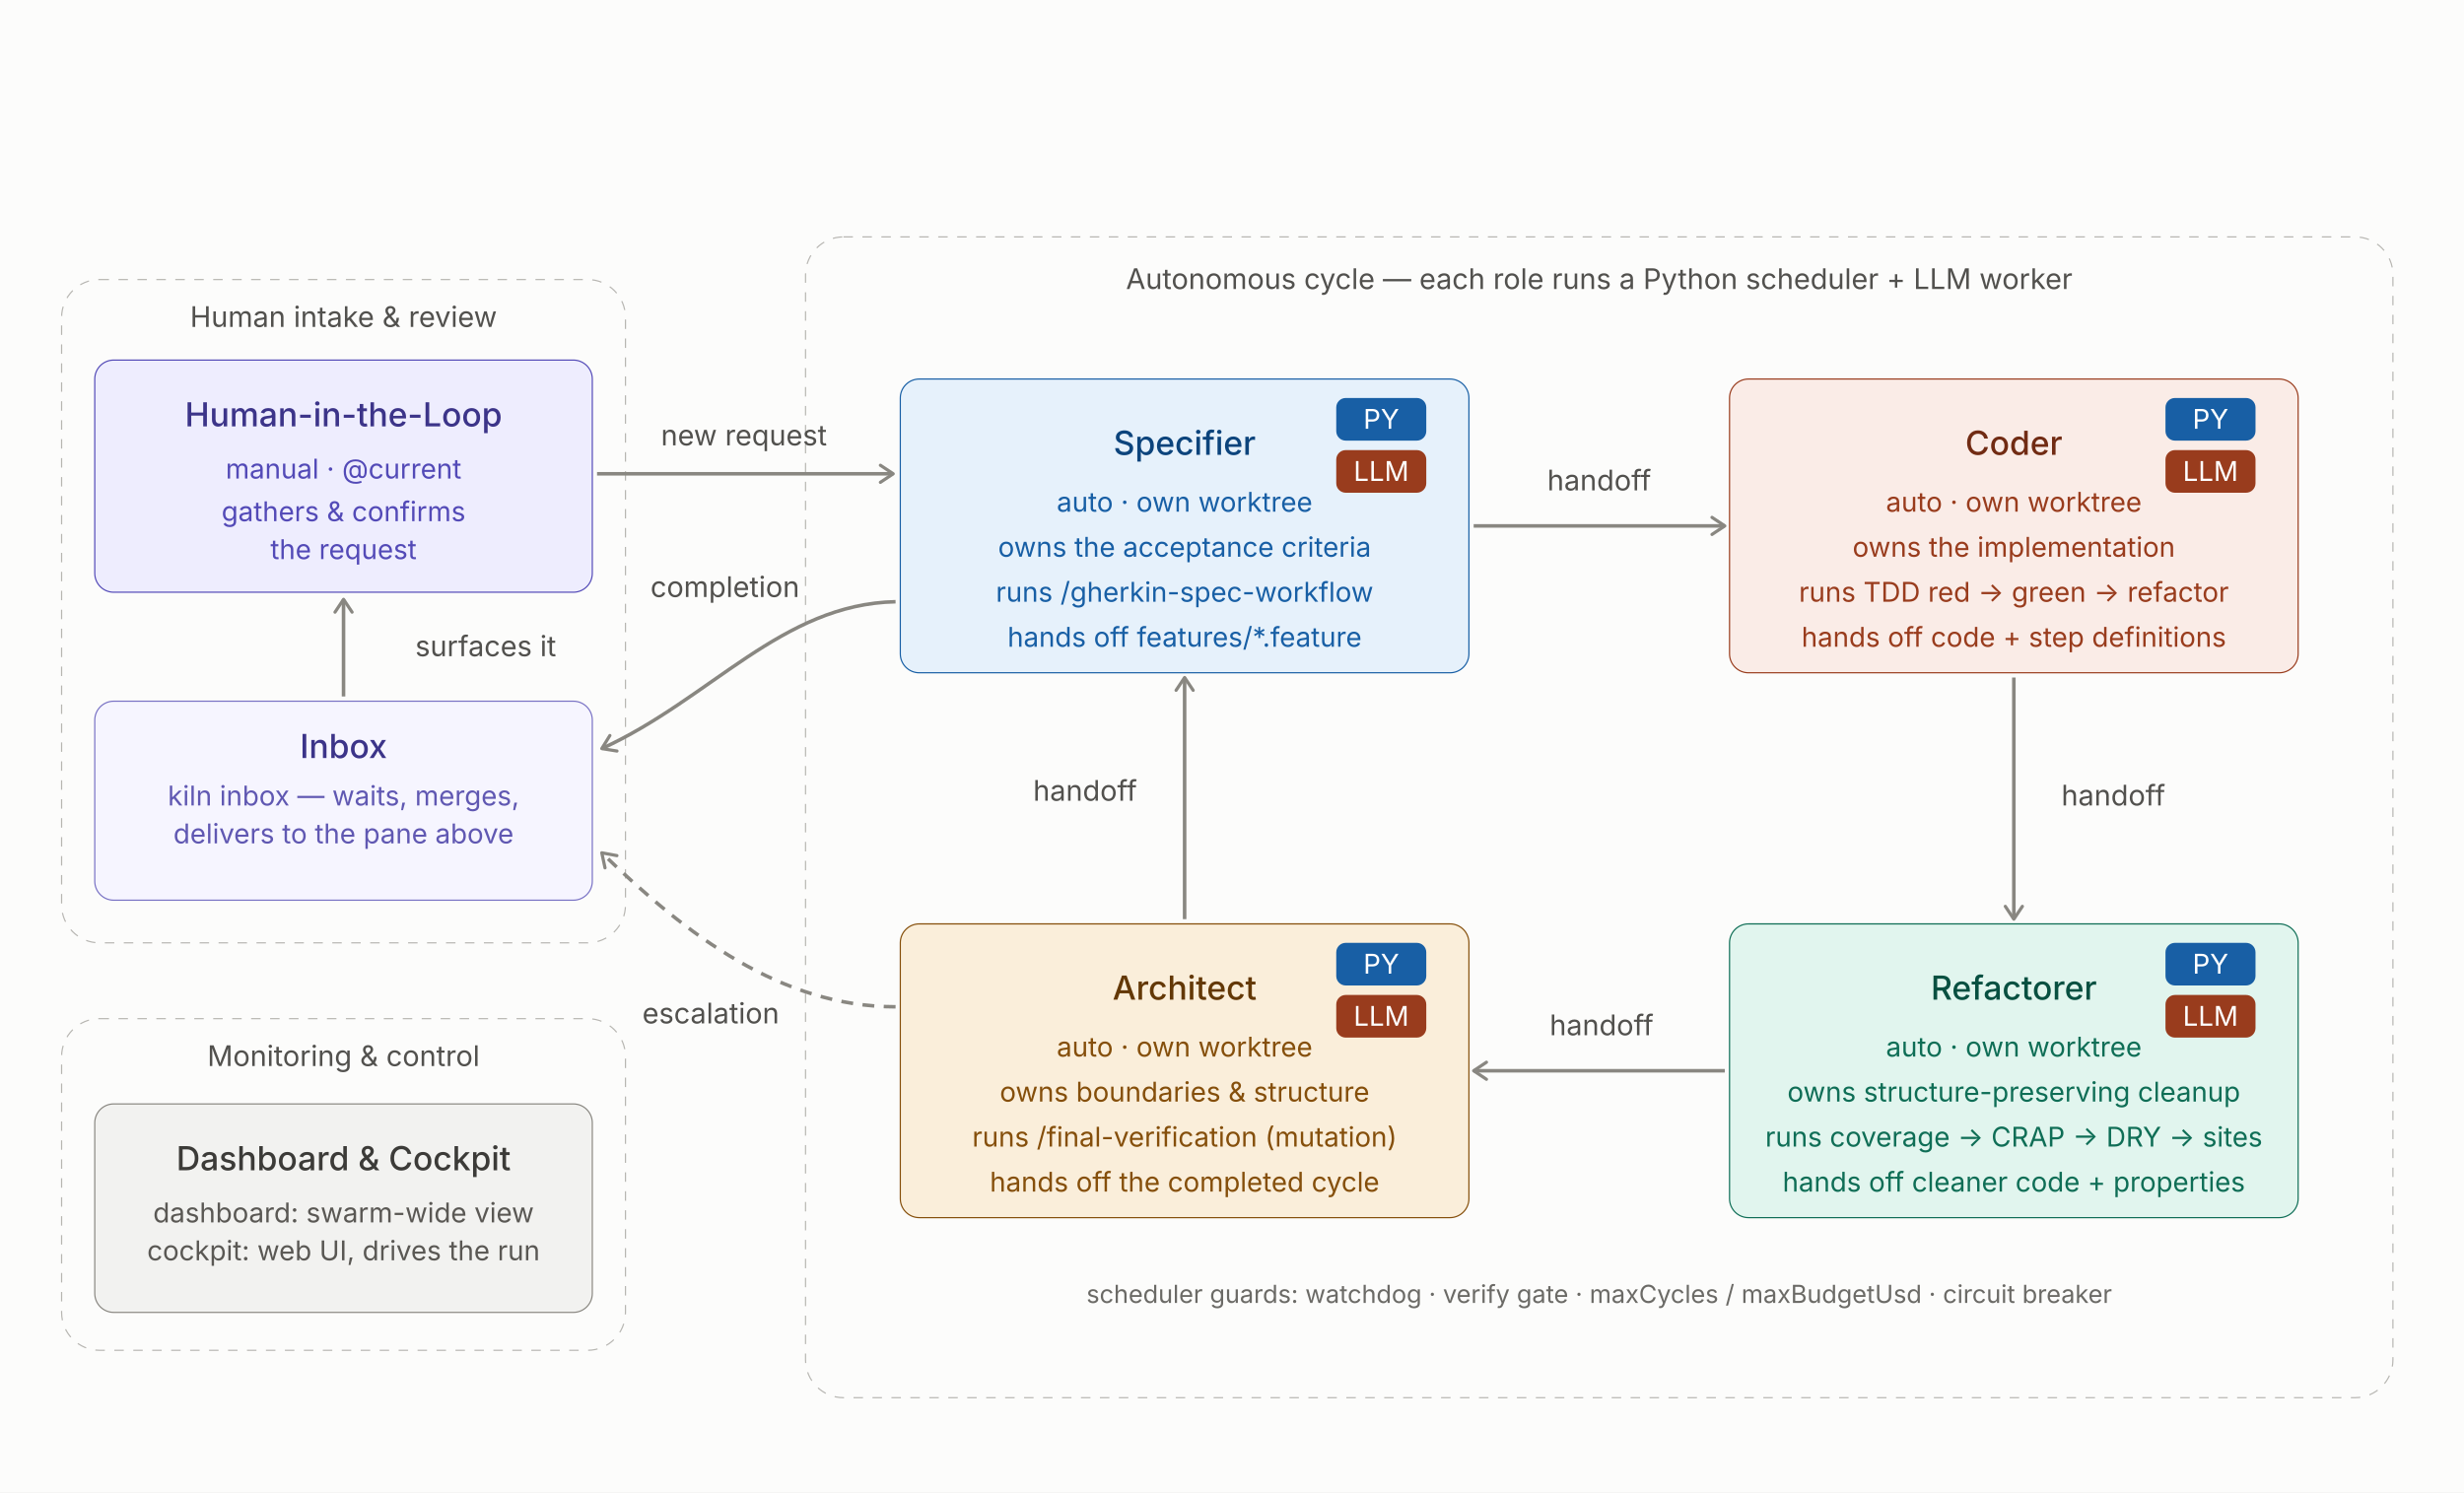
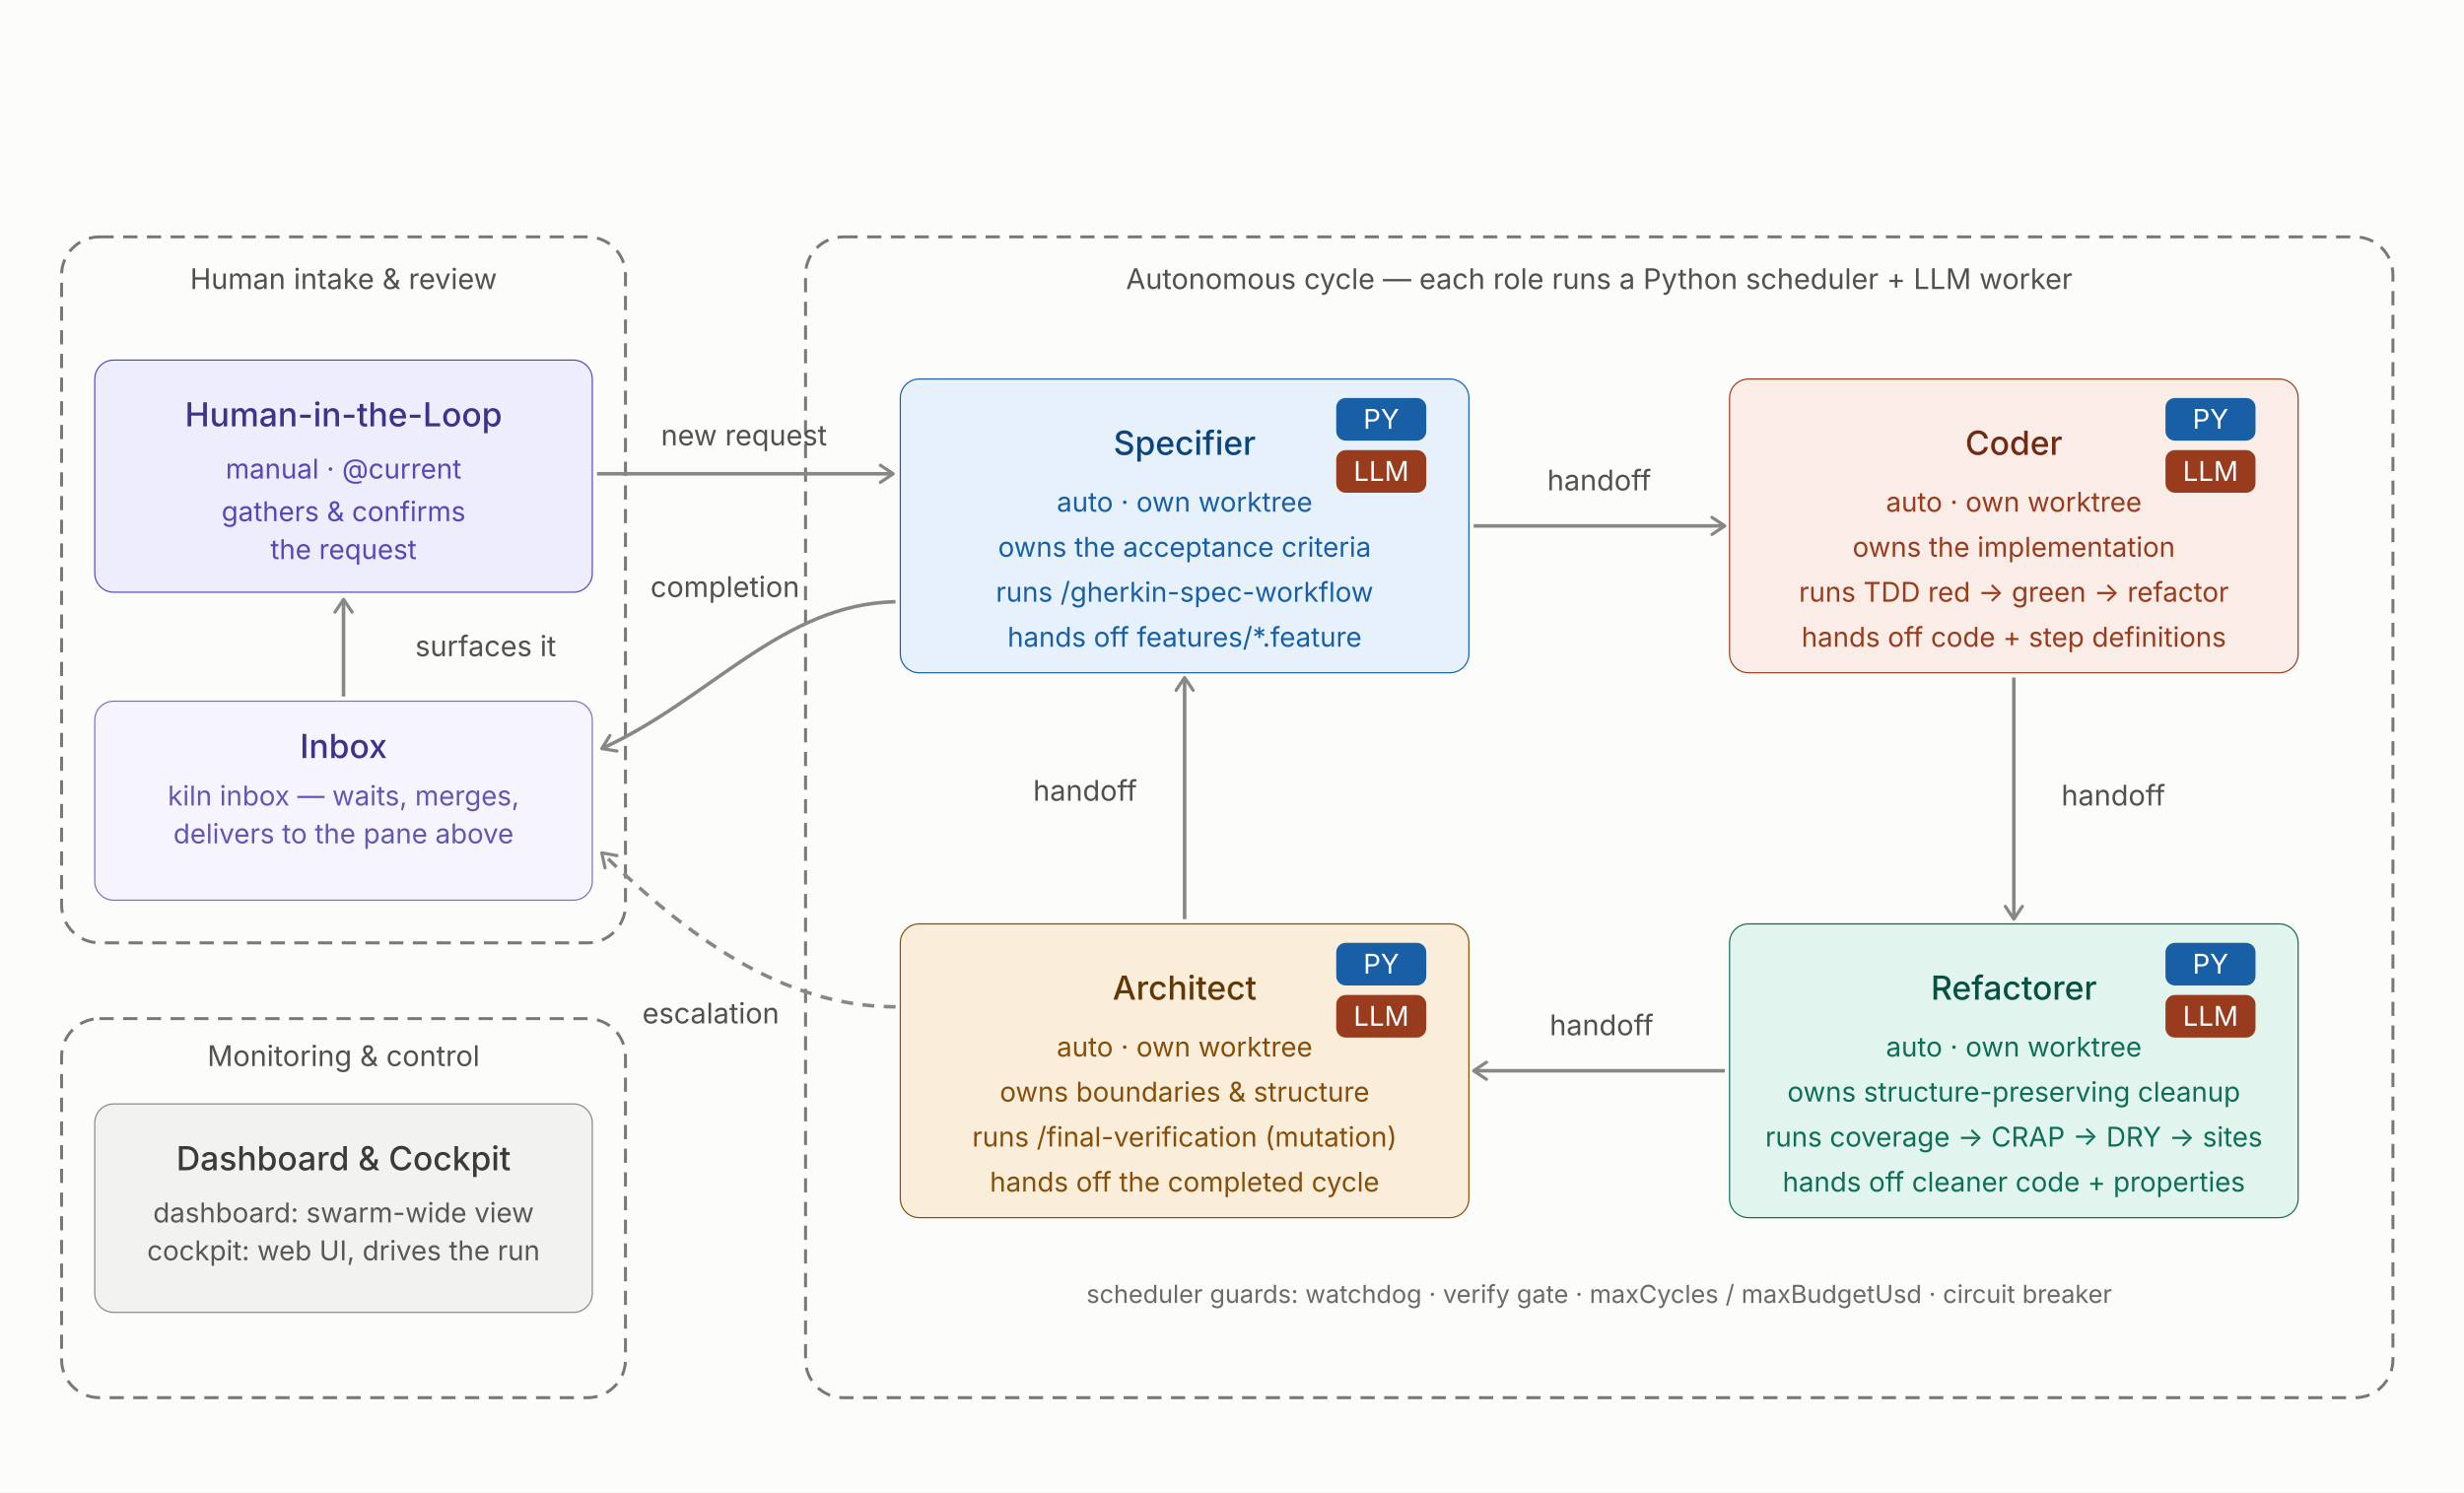
<svg xmlns="http://www.w3.org/2000/svg" width="100%" viewBox="0 0 1040 630" role="img">
  <defs>
    <marker id="arrow" viewBox="0 0 10 10" refX="8" refY="5" markerWidth="6" markerHeight="6" orient="auto-start-reverse">
      <path d="M2 1L8 5L2 9" fill="none" stroke="#898781" stroke-width="1.5" stroke-linecap="round" stroke-linejoin="round" />
    </marker>
    <marker id="arrow-red" viewBox="0 0 10 10" refX="8" refY="5" markerWidth="6" markerHeight="6" orient="auto-start-reverse">
      <path d="M2 1L8 5L2 9" fill="none" stroke="#a8422a" stroke-width="1.5" stroke-linecap="round" stroke-linejoin="round" />
    </marker>
    <style>
    text { font-family: "Anthropic Sans", -apple-system, BlinkMacSystemFont, "Segoe UI", sans-serif; }
    .name { font-size: 14px; font-weight: 500; }
    .sub  { font-size: 11.5px; font-weight: 400; }
    .edge { font-size: 12px; fill: #52514e; }
    .grp  { font-size: 12px; fill: #52514e; }
    .note { font-size: 10.5px; fill: #6b6a66; }
    .box  { stroke-width: 0.5; }
    .conn { fill: none; stroke: #898781; stroke-width: 1.5; }
    .dash { fill: none; stroke: #898781; stroke-width: 1.5; stroke-dasharray: 5 4; }
-     .cluster { fill: none; stroke: #898781; stroke-width: 0.5; stroke-dasharray: 4 4; opacity: 0.6; }
+     .cluster { fill: none; stroke: #7a7874; stroke-width: 1.25; stroke-dasharray: 6 4; opacity: 1; }
  </style>
  </defs>
  <rect x="0" y="0" width="1040" height="630" fill="#fcfcfb" />
-   <rect class="cluster" x="26" y="118" width="238" height="280" rx="16" />
-   <text class="grp" x="145" y="138" text-anchor="middle">Human intake &amp; review</text>
-   <rect class="cluster" x="26" y="430" width="238" height="140" rx="16" />
+   <rect class="cluster" x="26" y="100" width="238" height="298" rx="16" />
+   <text class="grp" x="145" y="122" text-anchor="middle">Human intake &amp; review</text>
+   <rect class="cluster" x="26" y="430" width="238" height="160" rx="16" />
  <text class="grp" x="145" y="450" text-anchor="middle">Monitoring &amp; control</text>
  <rect class="cluster" x="340" y="100" width="670" height="490" rx="16" />
  <text class="grp" x="675" y="122" text-anchor="middle">Autonomous cycle — each role runs a Python scheduler + LLM worker</text>
  <g>
    <rect class="box" x="40" y="152" width="210" height="98" rx="8" fill="#eeedfe" stroke="#534ab7" />
    <text class="name" x="145" y="180" text-anchor="middle" fill="#3c3489">Human-in-the-Loop</text>
    <text class="sub" x="145" y="202" text-anchor="middle" fill="#534ab7">manual · @current</text>
    <text class="sub" x="145" y="220" text-anchor="middle" fill="#534ab7">gathers &amp; confirms</text>
    <text class="sub" x="145" y="236" text-anchor="middle" fill="#534ab7">the request</text>
  </g>
  <g>
    <rect class="box" x="40" y="296" width="210" height="84" rx="8" fill="#f6f5ff" stroke="#7871c4" />
    <text class="name" x="145" y="320" text-anchor="middle" fill="#3c3489">Inbox</text>
    <text class="sub" x="145" y="340" text-anchor="middle" fill="#6058b2">kiln inbox — waits, merges,</text>
    <text class="sub" x="145" y="356" text-anchor="middle" fill="#6058b2">delivers to the pane above</text>
  </g>
  <line class="conn" x1="145" y1="294" x2="145" y2="253" marker-end="url(#arrow)" />
  <text class="edge" x="205" y="277" text-anchor="middle">surfaces it</text>
  <g>
    <rect class="box" x="40" y="466" width="210" height="88" rx="8" fill="#f2f2f0" stroke="#898781" />
    <text class="name" x="145" y="494" text-anchor="middle" fill="#3c3b38">Dashboard &amp; Cockpit</text>
    <text class="sub" x="145" y="516" text-anchor="middle" fill="#5a5854">dashboard: swarm-wide view</text>
    <text class="sub" x="145" y="532" text-anchor="middle" fill="#5a5854">cockpit: web UI, drives the run</text>
  </g>
  <g>
    <rect class="box" x="380" y="160" width="240" height="124" rx="8" fill="#e6f1fb" stroke="#185fa5" />
    <text class="name" x="500" y="192" text-anchor="middle" fill="#0c447c">Specifier</text>
    <rect class="box" x="564" y="168" width="38" height="18" rx="4" fill="#185fa5" stroke="none" />
    <text class="sub" x="583" y="181" text-anchor="middle" fill="#ffffff" font-weight="600" font-size="10px">PY</text>
    <rect class="box" x="564" y="190" width="38" height="18" rx="4" fill="#993c1d" stroke="none" />
    <text class="sub" x="583" y="203" text-anchor="middle" fill="#ffffff" font-weight="600" font-size="10px">LLM</text>
    <text class="sub" x="500" y="216" text-anchor="middle" fill="#185fa5">auto · own worktree</text>
    <text class="sub" x="500" y="235" text-anchor="middle" fill="#185fa5">owns the acceptance criteria</text>
    <text class="sub" x="500" y="254" text-anchor="middle" fill="#185fa5">runs /gherkin-spec-workflow</text>
    <text class="sub" x="500" y="273" text-anchor="middle" fill="#185fa5">hands off features/*.feature</text>
  </g>
  <g>
    <rect class="box" x="730" y="160" width="240" height="124" rx="8" fill="#faece7" stroke="#993c1d" />
    <text class="name" x="850" y="192" text-anchor="middle" fill="#712b13">Coder</text>
    <rect class="box" x="914" y="168" width="38" height="18" rx="4" fill="#185fa5" stroke="none" />
    <text class="sub" x="933" y="181" text-anchor="middle" fill="#ffffff" font-weight="600" font-size="10px">PY</text>
    <rect class="box" x="914" y="190" width="38" height="18" rx="4" fill="#993c1d" stroke="none" />
    <text class="sub" x="933" y="203" text-anchor="middle" fill="#ffffff" font-weight="600" font-size="10px">LLM</text>
    <text class="sub" x="850" y="216" text-anchor="middle" fill="#993c1d">auto · own worktree</text>
    <text class="sub" x="850" y="235" text-anchor="middle" fill="#993c1d">owns the implementation</text>
    <text class="sub" x="850" y="254" text-anchor="middle" fill="#993c1d">runs TDD red → green → refactor</text>
    <text class="sub" x="850" y="273" text-anchor="middle" fill="#993c1d">hands off code + step definitions</text>
  </g>
  <g>
    <rect class="box" x="730" y="390" width="240" height="124" rx="8" fill="#e1f5ee" stroke="#0f6e56" />
    <text class="name" x="850" y="422" text-anchor="middle" fill="#085041">Refactorer</text>
    <rect class="box" x="914" y="398" width="38" height="18" rx="4" fill="#185fa5" stroke="none" />
    <text class="sub" x="933" y="411" text-anchor="middle" fill="#ffffff" font-weight="600" font-size="10px">PY</text>
    <rect class="box" x="914" y="420" width="38" height="18" rx="4" fill="#993c1d" stroke="none" />
    <text class="sub" x="933" y="433" text-anchor="middle" fill="#ffffff" font-weight="600" font-size="10px">LLM</text>
    <text class="sub" x="850" y="446" text-anchor="middle" fill="#0f6e56">auto · own worktree</text>
    <text class="sub" x="850" y="465" text-anchor="middle" fill="#0f6e56">owns structure-preserving cleanup</text>
    <text class="sub" x="850" y="484" text-anchor="middle" fill="#0f6e56">runs coverage → CRAP → DRY → sites</text>
    <text class="sub" x="850" y="503" text-anchor="middle" fill="#0f6e56">hands off cleaner code + properties</text>
  </g>
  <g>
    <rect class="box" x="380" y="390" width="240" height="124" rx="8" fill="#faeeda" stroke="#854f0b" />
    <text class="name" x="500" y="422" text-anchor="middle" fill="#633806">Architect</text>
    <rect class="box" x="564" y="398" width="38" height="18" rx="4" fill="#185fa5" stroke="none" />
    <text class="sub" x="583" y="411" text-anchor="middle" fill="#ffffff" font-weight="600" font-size="10px">PY</text>
    <rect class="box" x="564" y="420" width="38" height="18" rx="4" fill="#993c1d" stroke="none" />
    <text class="sub" x="583" y="433" text-anchor="middle" fill="#ffffff" font-weight="600" font-size="10px">LLM</text>
    <text class="sub" x="500" y="446" text-anchor="middle" fill="#854f0b">auto · own worktree</text>
    <text class="sub" x="500" y="465" text-anchor="middle" fill="#854f0b">owns boundaries &amp; structure</text>
    <text class="sub" x="500" y="484" text-anchor="middle" fill="#854f0b">runs /final-verification (mutation)</text>
    <text class="sub" x="500" y="503" text-anchor="middle" fill="#854f0b">hands off the completed cycle</text>
  </g>
  <line class="conn" x1="622" y1="222" x2="728" y2="222" marker-end="url(#arrow)" />
  <text class="edge" x="675" y="207" text-anchor="middle">handoff</text>
  <line class="conn" x1="850" y1="286" x2="850" y2="388" marker-end="url(#arrow)" />
  <text class="edge" x="892" y="340" text-anchor="middle">handoff</text>
  <line class="conn" x1="728" y1="452" x2="622" y2="452" marker-end="url(#arrow)" />
  <text class="edge" x="676" y="437" text-anchor="middle">handoff</text>
  <line class="conn" x1="500" y1="388" x2="500" y2="286" marker-end="url(#arrow)" />
  <text class="edge" x="458" y="338" text-anchor="middle">handoff</text>
  <line class="conn" x1="252" y1="200" x2="377" y2="200" marker-end="url(#arrow)" />
  <text class="edge" x="314" y="188" text-anchor="middle">new request</text>
  <path class="conn" d="M378 254 C 330 255, 300 295, 254 316" marker-end="url(#arrow)" />
  <text class="edge" x="306" y="252" text-anchor="middle">completion</text>
  <path class="dash" d="M378 425 C 330 425, 290 395, 254 360" marker-end="url(#arrow)" />
  <text class="edge" x="300" y="432" text-anchor="middle">escalation</text>
  <text class="note" x="675" y="550" text-anchor="middle">scheduler guards: watchdog · verify gate · maxCycles / maxBudgetUsd · circuit breaker</text>
</svg>
